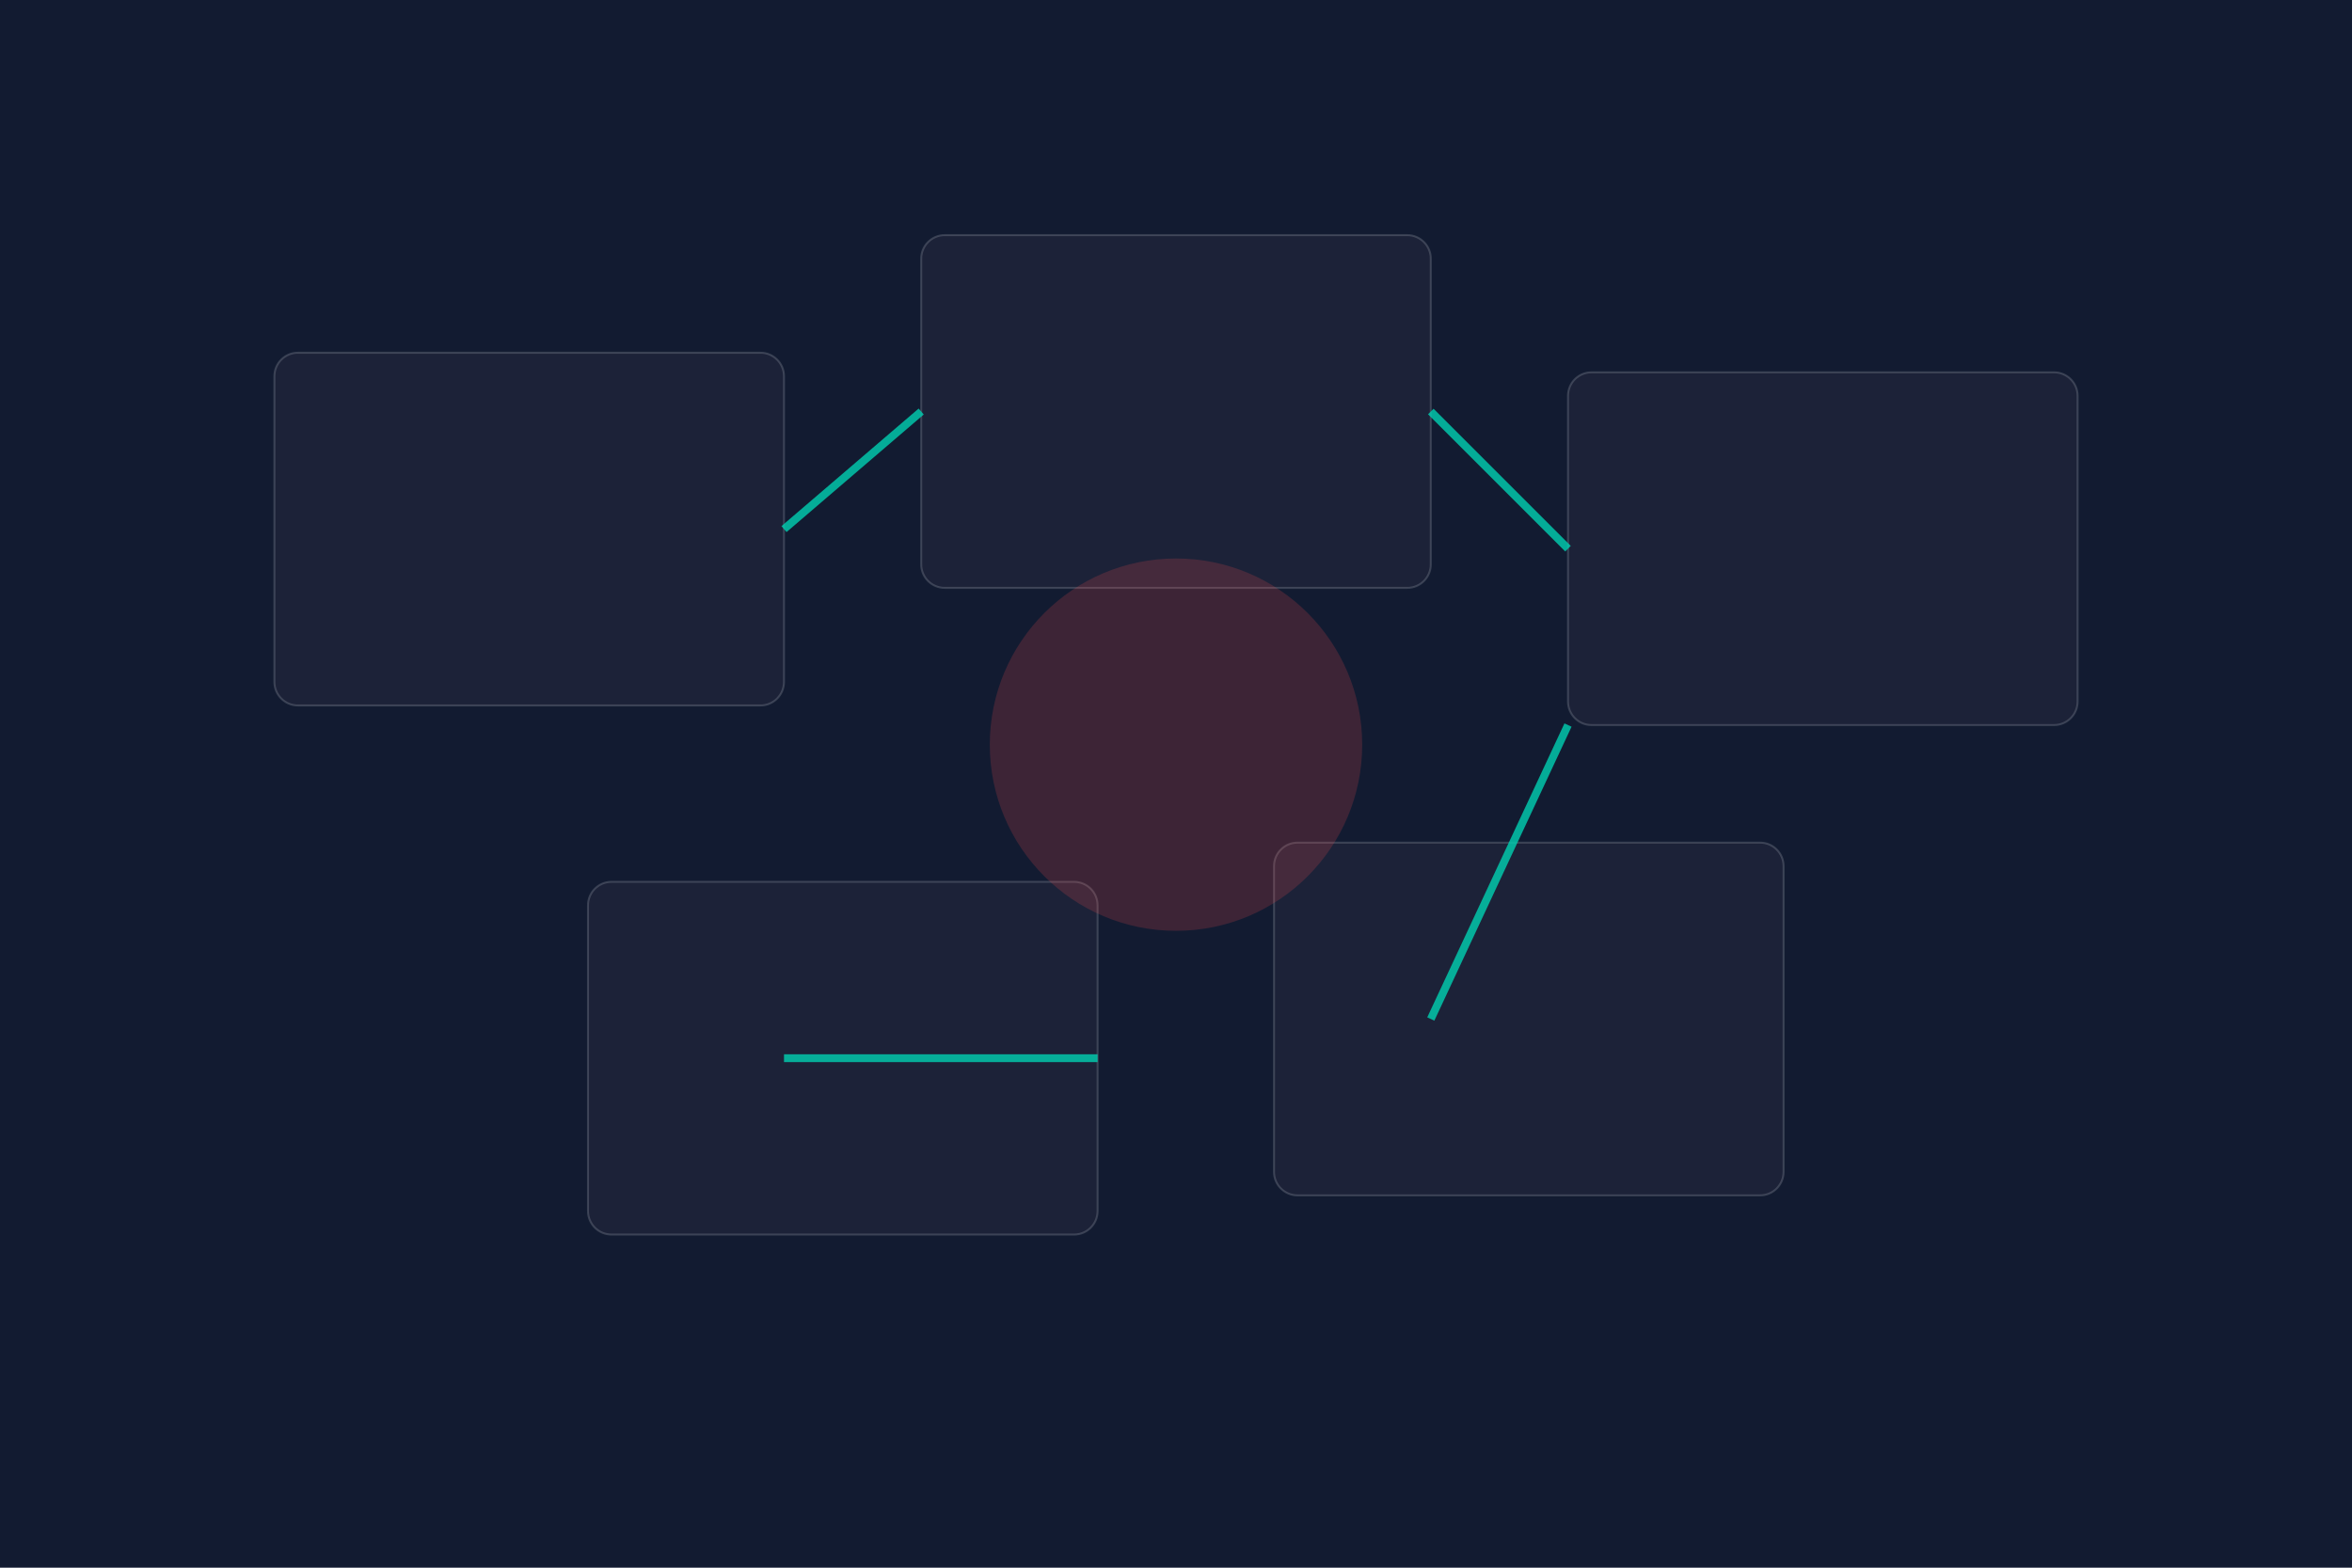
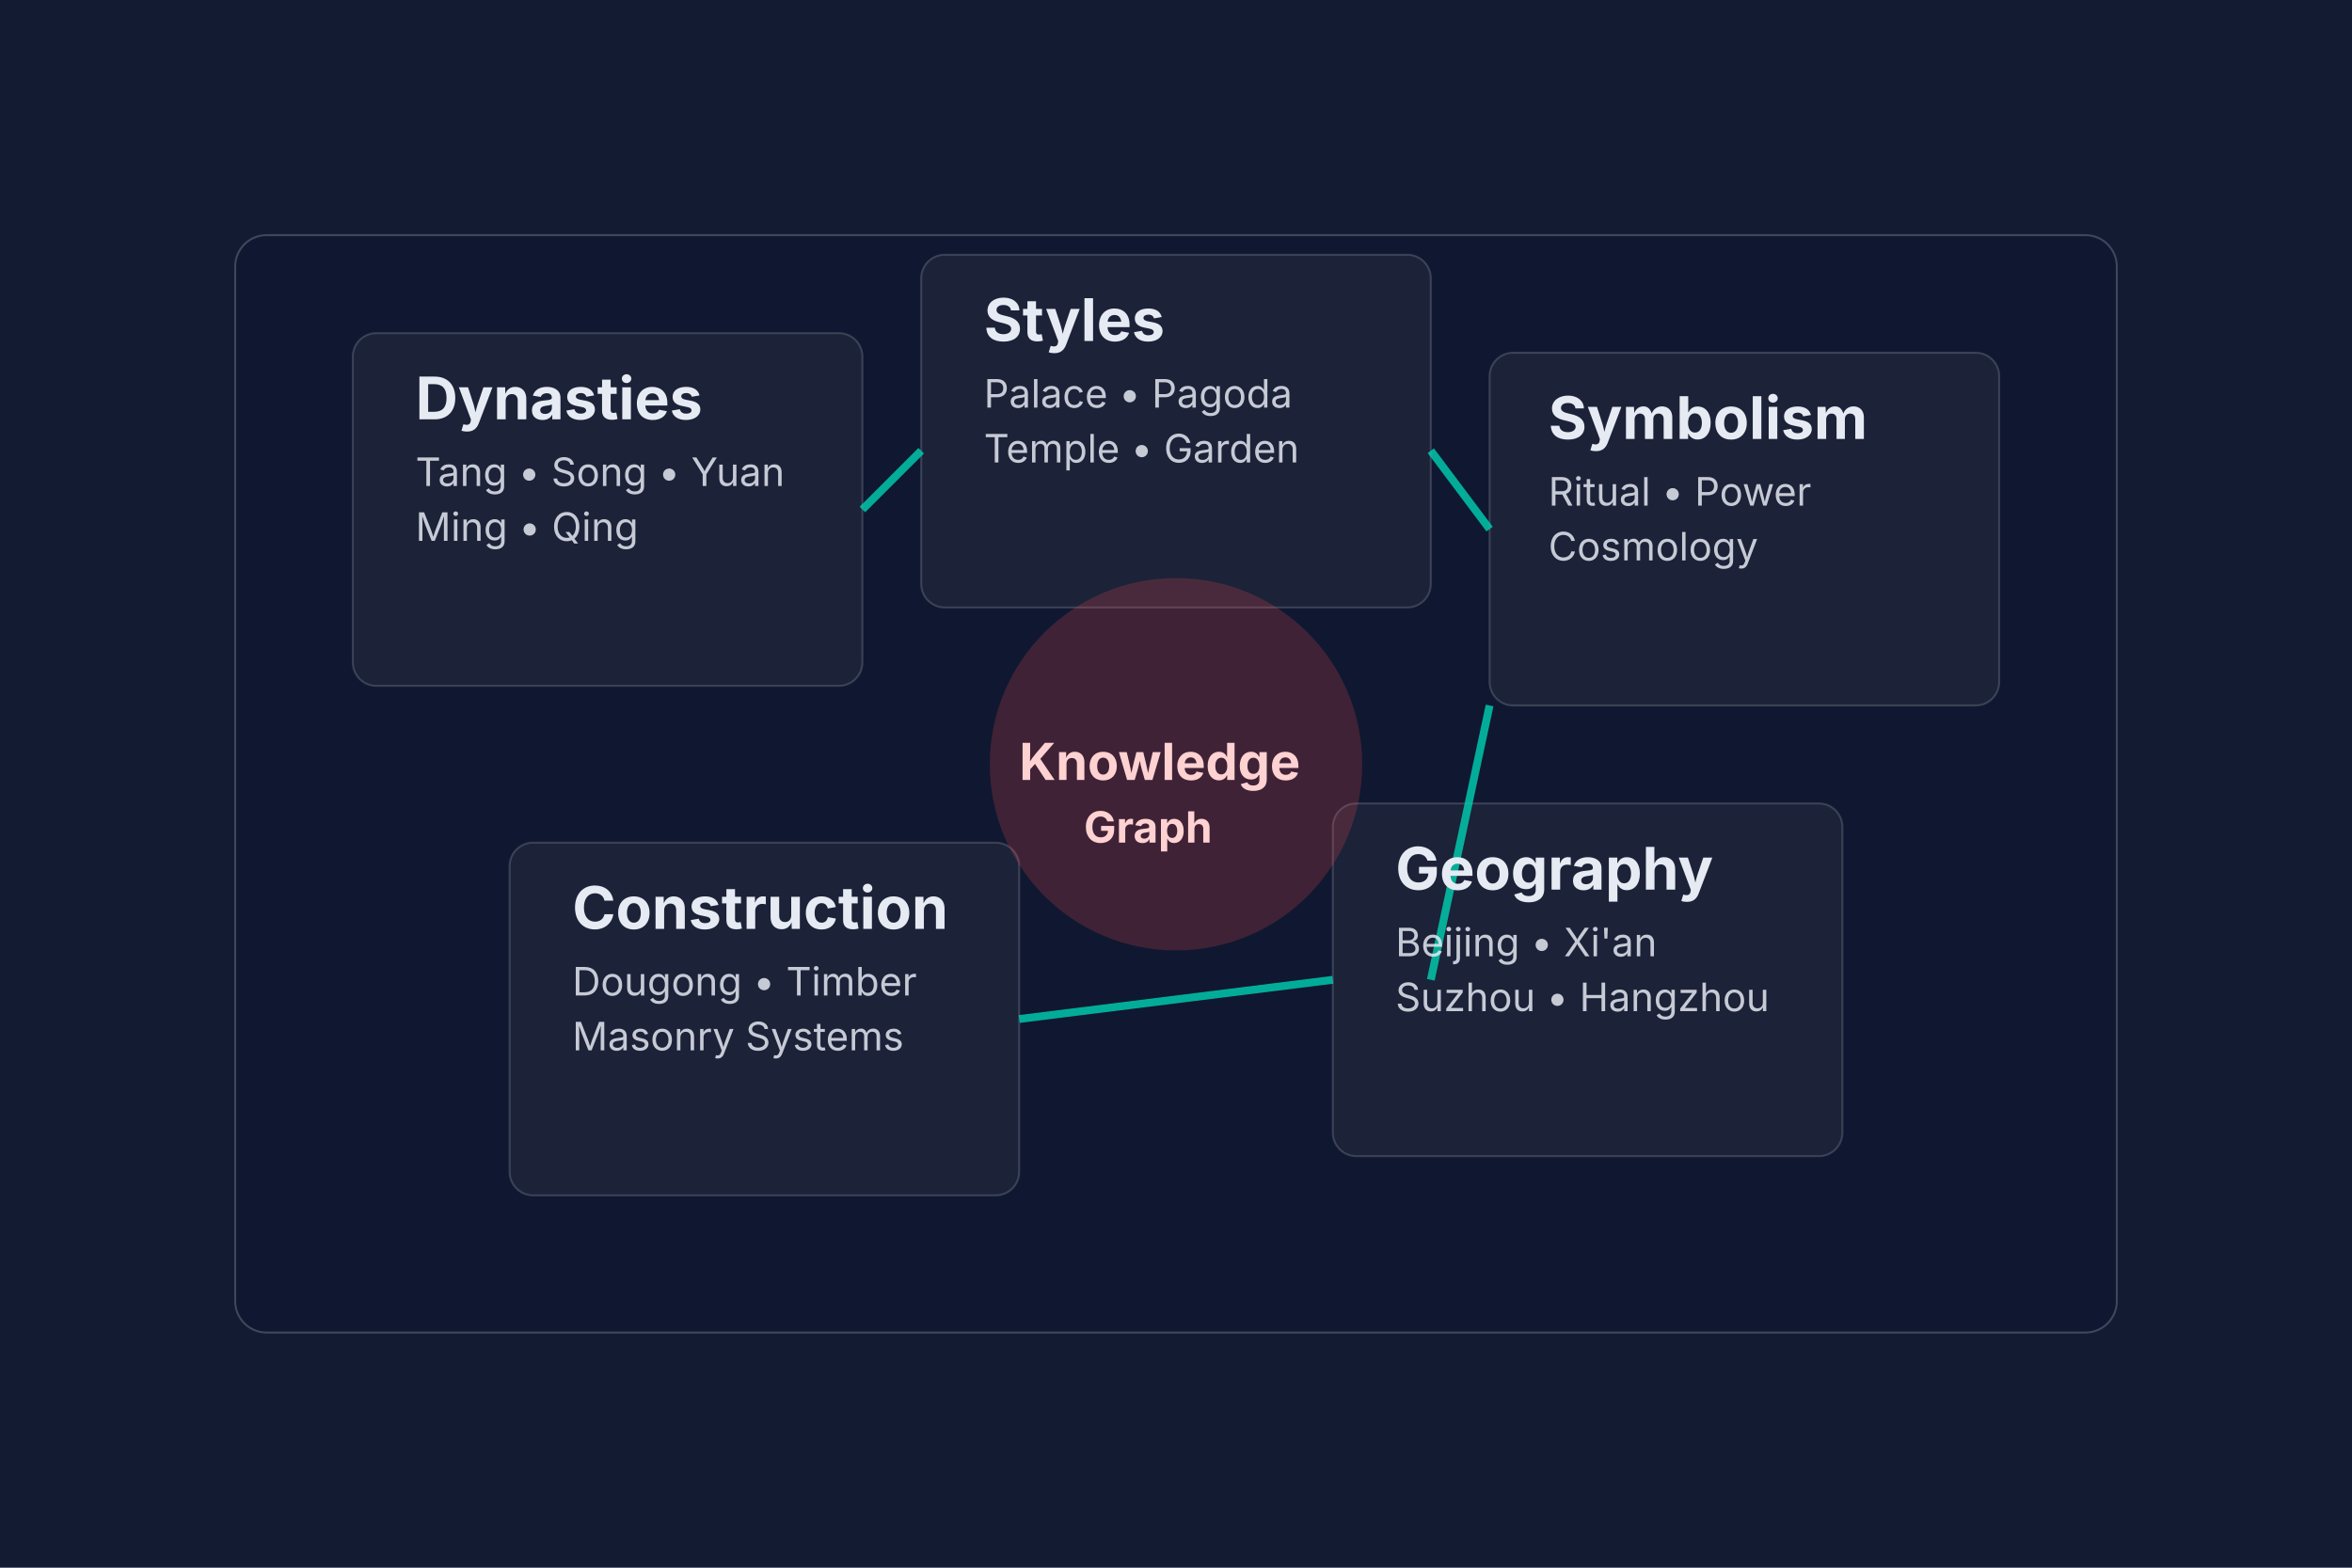
<svg xmlns="http://www.w3.org/2000/svg" viewBox="0 0 1200 800" role="img" aria-label="Knowledge base illustration">
  <rect width="1200" height="800" fill="#121B31" />
+   <rect x="120" y="120" width="960" height="560" rx="16" fill="#0F1830" stroke="#E6EAF2" stroke-opacity="0.22" />
  <g fill="#1C2238" stroke="#E6EAF2" stroke-opacity="0.18">
-     <rect x="140" y="180" width="260" height="180" rx="12" />
-     <rect x="470" y="120" width="260" height="180" rx="12" />
-     <rect x="800" y="190" width="260" height="180" rx="12" />
-     <rect x="300" y="450" width="260" height="180" rx="12" />
-     <rect x="650" y="430" width="260" height="180" rx="12" />
+     <rect x="180" y="170" width="260" height="180" rx="12" />
+     <rect x="470" y="130" width="260" height="180" rx="12" />
+     <rect x="760" y="180" width="260" height="180" rx="12" />
+     <rect x="260" y="430" width="260" height="180" rx="12" />
+     <rect x="680" y="410" width="260" height="180" rx="12" />
  </g>
  <g stroke="#00D1B2" stroke-width="4" opacity="0.8">
-     <line x1="400" y1="270" x2="470" y2="210" />
-     <line x1="730" y1="210" x2="800" y2="280" />
-     <line x1="400" y1="540" x2="560" y2="540" />
-     <line x1="730" y1="520" x2="800" y2="370" />
+     <line x1="440" y1="260" x2="470" y2="230" />
+     <line x1="730" y1="230" x2="760" y2="270" />
+     <line x1="520" y1="520" x2="680" y2="500" />
+     <line x1="730" y1="500" x2="760" y2="360" />
  </g>
-   <circle cx="600" cy="380" r="95" fill="#FF4D4F" opacity="0.18" />
+   <circle cx="600" cy="390" r="95" fill="#FF4D4F" opacity="0.2" />
+   <g font-family="Inter, sans-serif" fill="#E6EAF2">
+     <text x="212" y="214" font-size="30" font-weight="700">Dynasties</text>
+     <text x="212" y="248" font-size="20" opacity="0.84">Tang • Song • Yuan</text>
+     <text x="212" y="276" font-size="20" opacity="0.84">Ming • Qing</text>
+     <text x="502" y="174" font-size="30" font-weight="700">Styles</text>
+     <text x="502" y="208" font-size="20" opacity="0.84">Palace • Pagoda</text>
+     <text x="502" y="236" font-size="20" opacity="0.84">Temple • Garden</text>
+     <text x="790" y="224" font-size="30" font-weight="700">Symbolism</text>
+     <text x="790" y="258" font-size="20" opacity="0.84">Ritual • Power</text>
+     <text x="790" y="286" font-size="20" opacity="0.84">Cosmology</text>
+     <text x="292" y="474" font-size="30" font-weight="700">Construction</text>
+     <text x="292" y="508" font-size="20" opacity="0.84">Dougong • Timber</text>
+     <text x="292" y="536" font-size="20" opacity="0.84">Masonry Systems</text>
+     <text x="712" y="454" font-size="30" font-weight="700">Geography</text>
+     <text x="712" y="488" font-size="20" opacity="0.84">Beijing • Xi'an</text>
+     <text x="712" y="516" font-size="20" opacity="0.84">Suzhou • Hangzhou</text>
+   </g>
+   <text x="520" y="398" font-family="Inter, sans-serif" font-size="26" font-weight="700" fill="#FFD2D2">Knowledge</text>
+   <text x="553" y="430" font-family="Inter, sans-serif" font-size="22" font-weight="700" fill="#FFD2D2">Graph</text>
</svg>
